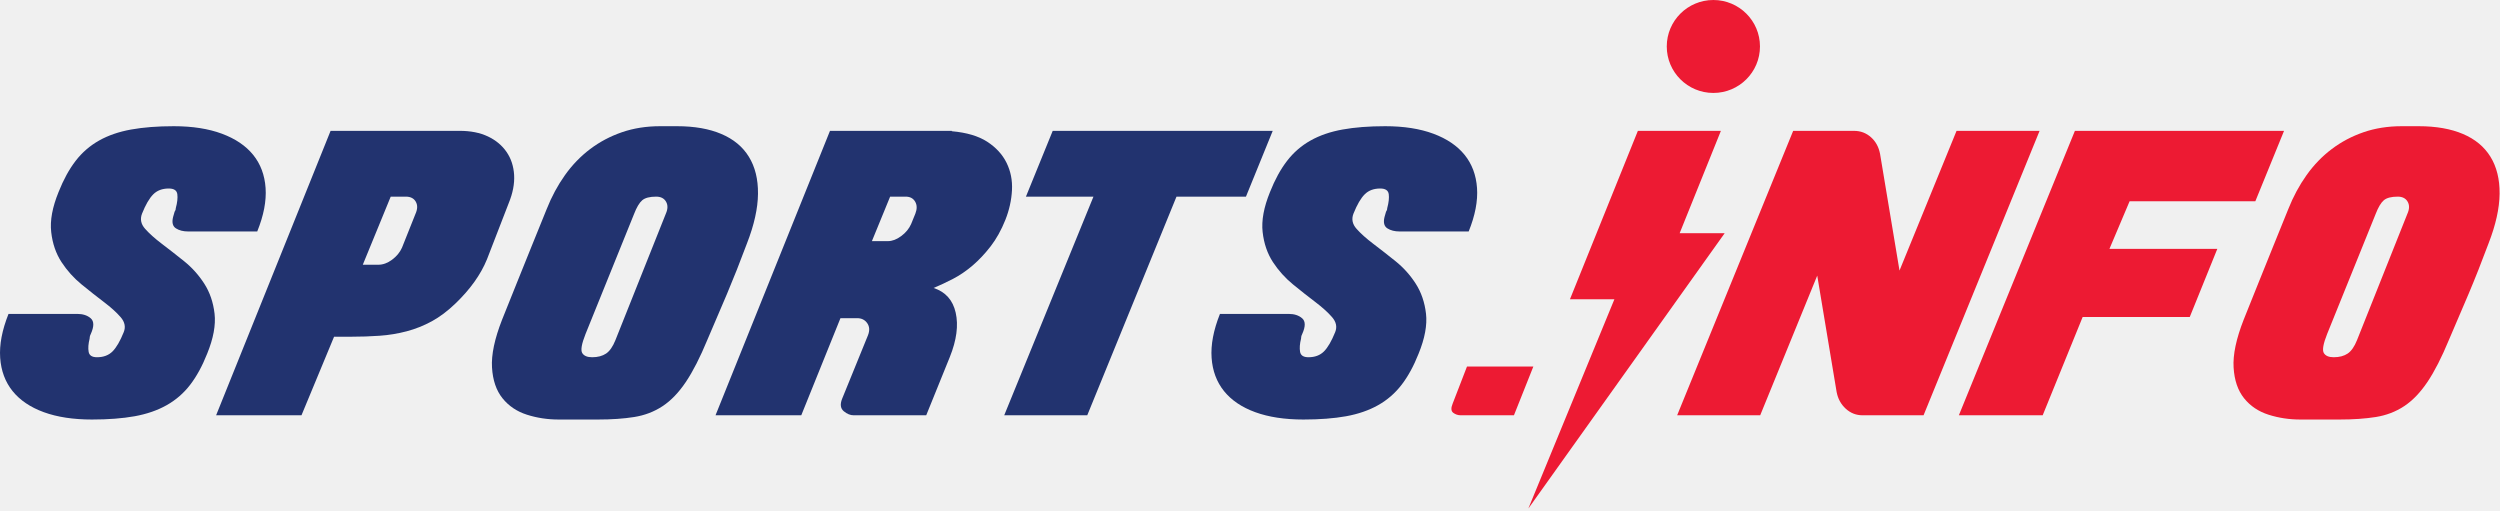
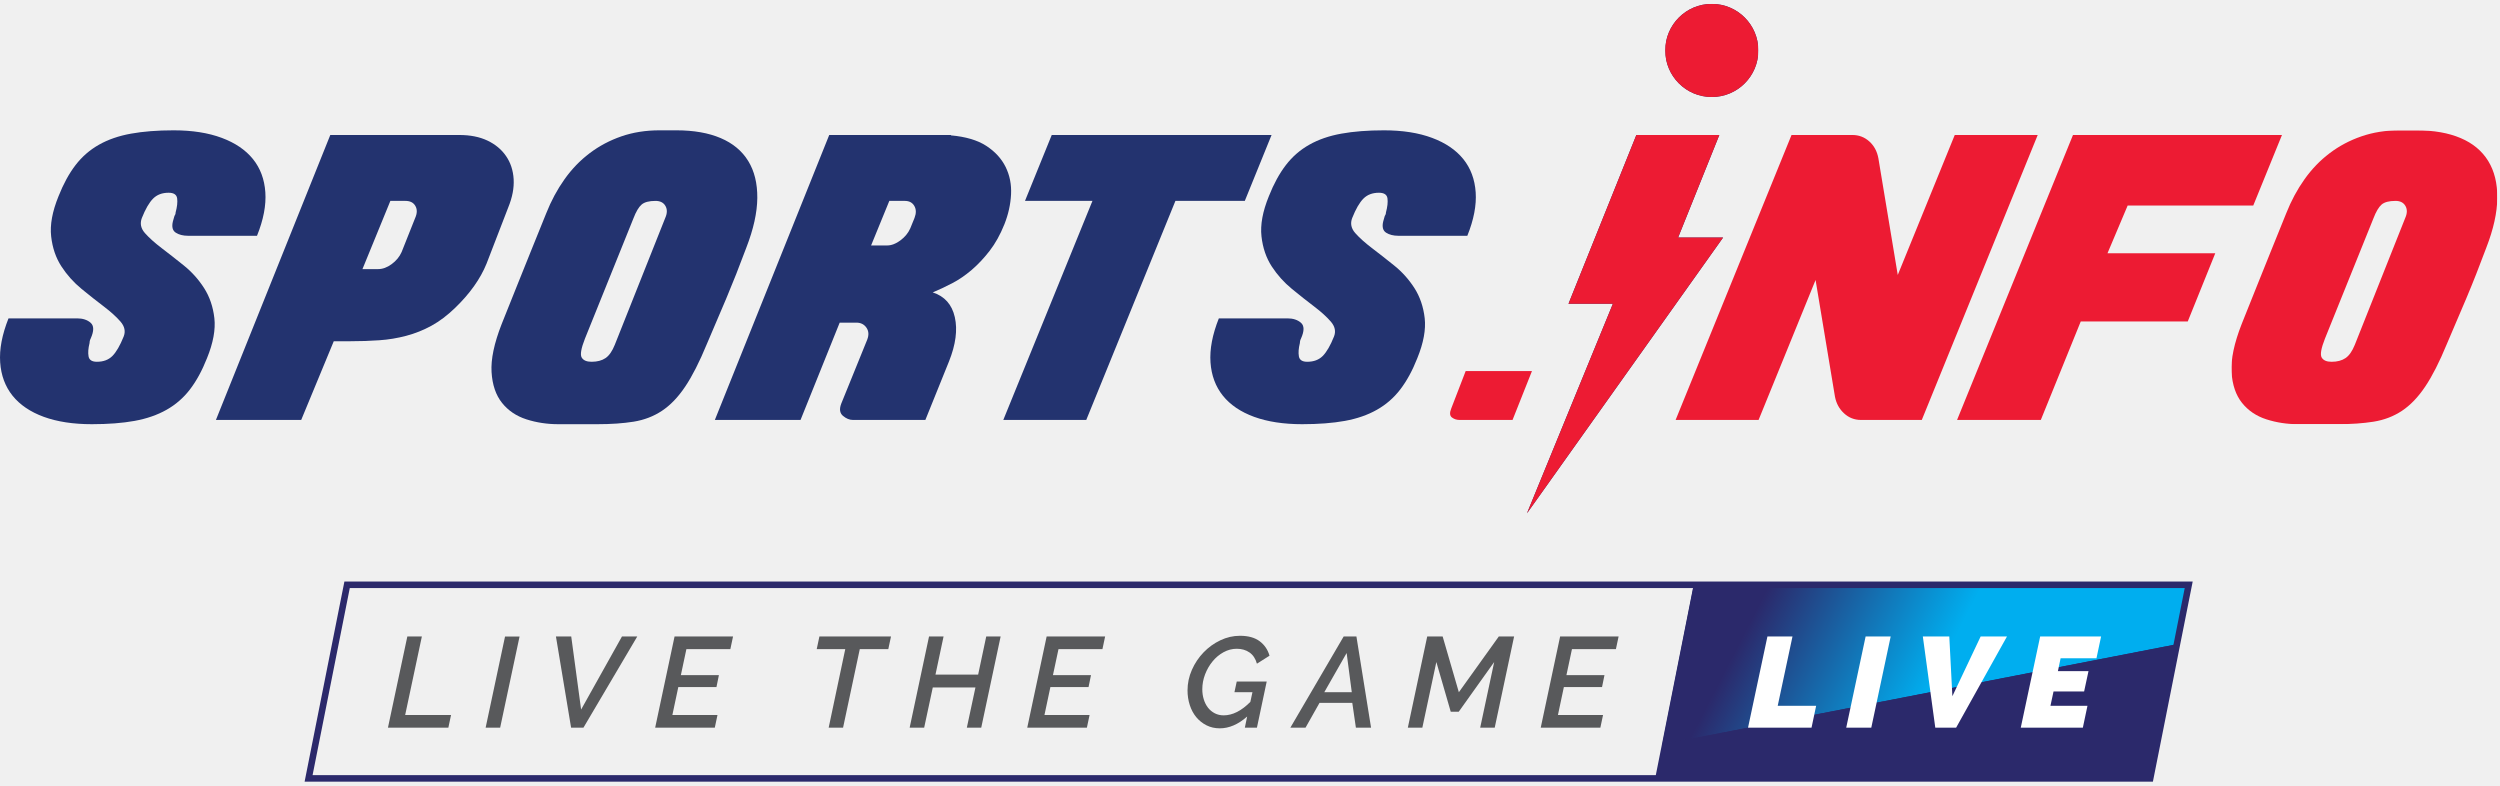
- <svg xmlns="http://www.w3.org/2000/svg" width="191px" height="39px" viewBox="0 0 191 39" version="1.1">
-   <g id="Page-1" stroke="none" stroke-width="1" fill="none" fill-rule="evenodd">
-     <g id="00-00-00-Home" transform="translate(-300, -7)" fill-rule="nonzero">
-       <g id="Header">
-         <g id="Logo" transform="translate(300, 7)">
-           <path d="M13.28,9.642 C14.703,9.642 15.928,9.834 16.956,10.216 C17.983,10.598 18.779,11.136 19.343,11.832 C19.905,12.528 20.222,13.371 20.291,14.364 C20.36,15.356 20.147,16.463 19.653,17.684 L14.377,17.684 C14.001,17.684 13.689,17.605 13.443,17.448 C13.195,17.29 13.121,17.004 13.221,16.591 C13.24,16.513 13.26,16.443 13.28,16.384 C13.299,16.323 13.319,16.255 13.339,16.177 C13.398,16.098 13.428,16.009 13.428,15.91 C13.547,15.477 13.586,15.117 13.547,14.832 C13.506,14.546 13.29,14.402 12.894,14.402 C12.4,14.402 12.005,14.55 11.708,14.848 C11.412,15.143 11.125,15.636 10.849,16.328 C10.69,16.742 10.77,17.128 11.087,17.482 C11.402,17.838 11.827,18.219 12.36,18.623 C12.894,19.027 13.462,19.473 14.066,19.956 C14.668,20.44 15.181,21.011 15.607,21.672 C16.032,22.334 16.293,23.099 16.393,23.968 C16.491,24.837 16.304,25.854 15.829,27.018 C15.454,27.967 15.019,28.761 14.525,29.403 C14.031,30.044 13.432,30.563 12.731,30.957 C12.03,31.352 11.215,31.633 10.285,31.802 C9.356,31.969 8.27,32.052 7.024,32.052 C5.601,32.052 4.376,31.865 3.348,31.491 C2.321,31.116 1.525,30.579 0.962,29.88 C0.399,29.181 0.083,28.332 0.013,27.338 C-0.056,26.341 0.156,25.223 0.651,23.982 L5.898,23.982 C6.332,23.982 6.678,24.095 6.935,24.321 C7.192,24.548 7.192,24.948 6.935,25.519 C6.896,25.598 6.871,25.666 6.861,25.726 C6.851,25.785 6.846,25.835 6.846,25.874 C6.748,26.268 6.723,26.603 6.772,26.88 C6.821,27.155 7.034,27.293 7.41,27.293 C7.904,27.293 8.299,27.145 8.596,26.85 C8.892,26.554 9.178,26.061 9.455,25.371 C9.613,24.978 9.534,24.598 9.218,24.232 C8.902,23.868 8.477,23.484 7.943,23.079 C7.41,22.676 6.841,22.228 6.238,21.735 C5.636,21.242 5.122,20.671 4.697,20.021 C4.272,19.369 4.01,18.606 3.912,17.729 C3.812,16.852 4,15.832 4.475,14.669 C4.85,13.724 5.285,12.929 5.779,12.289 C6.273,11.649 6.871,11.13 7.573,10.736 C8.274,10.342 9.09,10.062 10.019,9.895 C10.947,9.727 12.034,9.642 13.28,9.642" id="Path" fill="#22336F" />
-           <path d="M31.749,16.323 C31.906,15.969 31.912,15.663 31.764,15.408 C31.616,15.152 31.363,15.023 31.008,15.023 L29.851,15.023 L27.717,20.226 L28.903,20.226 C29.258,20.226 29.609,20.099 29.955,19.842 C30.301,19.586 30.553,19.28 30.711,18.925 L31.749,16.323 Z M35.129,9.997 C35.959,9.997 36.675,10.14 37.278,10.425 C37.881,10.712 38.355,11.106 38.701,11.609 C39.047,12.11 39.239,12.698 39.279,13.367 C39.318,14.038 39.18,14.757 38.864,15.526 L37.204,19.813 C36.73,20.976 35.928,22.099 34.802,23.182 C34.209,23.755 33.606,24.208 32.995,24.543 C32.381,24.878 31.738,25.135 31.067,25.312 C30.395,25.489 29.708,25.602 29.006,25.651 C28.305,25.701 27.569,25.726 26.798,25.726 L25.523,25.726 L23.033,31.728 L16.511,31.728 L25.257,9.997 L35.129,9.997 Z" id="Shape" fill="#22336F" />
-           <path d="M50.871,16.323 C51.028,15.969 51.033,15.663 50.885,15.408 C50.737,15.152 50.485,15.023 50.129,15.023 C49.635,15.023 49.28,15.117 49.063,15.303 C48.845,15.492 48.637,15.841 48.44,16.354 L44.734,25.519 C44.437,26.267 44.353,26.751 44.481,26.968 C44.61,27.185 44.862,27.293 45.238,27.293 C45.672,27.293 46.027,27.198 46.305,27.012 C46.582,26.825 46.819,26.485 47.016,25.992 L50.871,16.323 Z M51.731,9.642 C53.054,9.642 54.181,9.839 55.109,10.234 C56.039,10.628 56.741,11.209 57.214,11.978 C57.689,12.747 57.921,13.688 57.911,14.801 C57.901,15.916 57.619,17.181 57.067,18.6 C56.552,19.981 56.043,21.267 55.54,22.459 C55.037,23.652 54.536,24.819 54.043,25.962 C53.489,27.302 52.94,28.377 52.398,29.184 C51.854,29.993 51.261,30.61 50.619,31.032 C49.976,31.457 49.254,31.731 48.454,31.86 C47.654,31.988 46.73,32.052 45.682,32.052 L42.688,32.052 C41.838,32.052 41.029,31.93 40.257,31.683 C39.486,31.437 38.864,31.017 38.39,30.426 C37.915,29.836 37.648,29.052 37.589,28.076 C37.53,27.1 37.787,25.883 38.359,24.424 L39.486,21.616 C39.822,20.788 40.188,19.881 40.583,18.895 C40.978,17.911 41.374,16.935 41.769,15.969 C42.144,15.023 42.609,14.161 43.162,13.382 C43.716,12.603 44.358,11.938 45.089,11.387 C45.82,10.835 46.631,10.407 47.52,10.101 C48.41,9.795 49.378,9.642 50.425,9.642 L51.731,9.642 Z" id="Shape" fill="#22336F" />
-           <path d="M69.933,16.323 C70.071,15.969 70.067,15.663 69.918,15.408 C69.77,15.152 69.528,15.023 69.192,15.023 L68.006,15.023 L66.613,18.423 L67.829,18.423 C68.164,18.423 68.505,18.296 68.851,18.038 C69.196,17.783 69.449,17.477 69.607,17.123 L69.933,16.323 Z M72.72,10.026 C73.847,10.126 74.746,10.391 75.418,10.825 C76.089,11.26 76.584,11.796 76.9,12.436 C77.216,13.077 77.355,13.777 77.315,14.535 C77.275,15.294 77.107,16.048 76.811,16.797 C76.495,17.586 76.119,18.26 75.684,18.822 C75.249,19.384 74.79,19.871 74.306,20.286 C73.821,20.699 73.322,21.04 72.808,21.306 C72.295,21.571 71.801,21.804 71.326,22.001 C72.235,22.297 72.799,22.927 73.016,23.893 C73.233,24.859 73.085,25.982 72.571,27.264 L70.763,31.728 L65.219,31.728 C64.963,31.728 64.71,31.624 64.463,31.417 C64.216,31.21 64.172,30.899 64.33,30.486 L66.316,25.608 C66.454,25.253 66.435,24.947 66.257,24.692 C66.079,24.435 65.821,24.308 65.486,24.308 L64.211,24.308 L61.217,31.728 L54.666,31.728 L63.411,9.997 L72.72,9.997 L72.72,10.026 Z" id="Shape" fill="#22336F" />
-           <polygon id="Path" fill="#22336F" points="95.191 15.023 89.884 15.023 83.066 31.728 76.722 31.728 83.54 15.023 78.381 15.023 80.427 9.997 97.236 9.997" />
-           <path d="M105.833,9.642 C107.257,9.642 108.481,9.834 109.51,10.216 C110.537,10.598 111.333,11.136 111.896,11.832 C112.459,12.528 112.775,13.371 112.845,14.364 C112.914,15.356 112.7,16.463 112.207,17.684 L106.93,17.684 C106.554,17.684 106.243,17.605 105.997,17.448 C105.749,17.29 105.675,17.004 105.774,16.591 C105.794,16.513 105.813,16.443 105.833,16.384 C105.853,16.323 105.872,16.255 105.892,16.177 C105.951,16.098 105.982,16.009 105.982,15.91 C106.1,15.477 106.139,15.117 106.1,14.832 C106.06,14.546 105.843,14.402 105.448,14.402 C104.954,14.402 104.559,14.55 104.262,14.848 C103.965,15.143 103.679,15.636 103.402,16.328 C103.244,16.742 103.323,17.128 103.64,17.482 C103.955,17.838 104.38,18.219 104.914,18.623 C105.448,19.027 106.016,19.473 106.619,19.956 C107.221,20.44 107.735,21.011 108.161,21.672 C108.586,22.334 108.847,23.099 108.947,23.968 C109.045,24.837 108.857,25.854 108.382,27.018 C108.007,27.967 107.573,28.761 107.078,29.403 C106.585,30.044 105.986,30.563 105.284,30.957 C104.583,31.352 103.768,31.633 102.839,31.802 C101.91,31.969 100.823,32.052 99.578,32.052 C98.155,32.052 96.929,31.865 95.902,31.491 C94.874,31.116 94.079,30.579 93.515,29.88 C92.952,29.181 92.636,28.332 92.566,27.338 C92.497,26.341 92.71,25.223 93.204,23.982 L98.451,23.982 C98.885,23.982 99.231,24.095 99.488,24.321 C99.746,24.548 99.746,24.948 99.488,25.519 C99.449,25.598 99.424,25.666 99.415,25.726 C99.405,25.785 99.4,25.835 99.4,25.874 C99.301,26.268 99.277,26.603 99.326,26.88 C99.375,27.155 99.588,27.293 99.963,27.293 C100.458,27.293 100.852,27.145 101.149,26.85 C101.445,26.554 101.731,26.061 102.009,25.371 C102.167,24.978 102.087,24.598 101.772,24.232 C101.455,23.868 101.03,23.484 100.497,23.079 C99.963,22.676 99.395,22.228 98.792,21.735 C98.189,21.242 97.676,20.671 97.25,20.021 C96.826,19.369 96.564,18.606 96.465,17.729 C96.366,16.852 96.554,15.832 97.029,14.669 C97.403,13.724 97.838,12.929 98.333,12.289 C98.826,11.649 99.424,11.13 100.126,10.736 C100.828,10.342 101.643,10.062 102.573,9.895 C103.5,9.727 104.588,9.642 105.833,9.642" id="Path" fill="#22336F" />
-           <path d="M117.148,28.003 L115.665,31.728 L111.604,31.728 C111.387,31.728 111.194,31.664 111.026,31.536 C110.858,31.407 110.843,31.177 110.981,30.841 L112.078,28.003 L117.148,28.003 Z" id="Path" fill="#ED1A33" />
-           <path d="M155.824,9.998 L146.96,31.728 L142.305,31.728 C141.811,31.728 141.381,31.561 141.015,31.225 C140.65,30.891 140.417,30.466 140.319,29.953 L138.837,21.055 L134.479,31.728 L128.134,31.728 L136.998,9.998 L141.653,9.998 C142.147,9.998 142.577,10.16 142.943,10.486 C143.308,10.81 143.541,11.24 143.639,11.771 L145.122,20.671 L149.48,9.998 L155.824,9.998 Z" id="Path" fill="#ED1A33" />
-           <polygon id="Path" fill="#ED1A33" points="174.501 9.998 172.307 15.378 162.701 15.378 161.161 19.015 169.402 19.015 167.297 24.219 159.115 24.219 156.061 31.728 149.657 31.728 158.522 9.998" />
-           <path d="M183.928,16.323 C184.086,15.969 184.091,15.663 183.943,15.408 C183.795,15.152 183.542,15.023 183.187,15.023 C182.693,15.023 182.337,15.117 182.12,15.303 C181.902,15.492 181.694,15.841 181.497,16.354 L177.792,25.519 C177.494,26.267 177.41,26.751 177.539,26.968 C177.667,27.185 177.92,27.293 178.296,27.293 C178.729,27.293 179.085,27.198 179.362,27.012 C179.639,26.825 179.876,26.485 180.074,25.992 L183.928,16.323 Z M184.788,9.642 C186.111,9.642 187.239,9.839 188.167,10.234 C189.096,10.628 189.798,11.209 190.272,11.978 C190.746,12.747 190.979,13.688 190.969,14.801 C190.958,15.916 190.677,17.181 190.124,18.6 C189.61,19.981 189.101,21.267 188.598,22.459 C188.093,23.652 187.594,24.819 187.1,25.962 C186.547,27.302 185.998,28.377 185.455,29.184 C184.911,29.993 184.318,30.61 183.676,31.032 C183.033,31.457 182.312,31.731 181.512,31.86 C180.711,31.988 179.787,32.052 178.739,32.052 L175.746,32.052 C174.896,32.052 174.086,31.93 173.315,31.683 C172.544,31.437 171.921,31.017 171.447,30.426 C170.973,29.836 170.705,29.052 170.647,28.076 C170.588,27.1 170.845,25.883 171.417,24.424 L172.544,21.616 C172.88,20.788 173.246,19.881 173.641,18.895 C174.035,17.911 174.431,16.935 174.827,15.969 C175.202,15.023 175.666,14.161 176.22,13.382 C176.773,12.603 177.416,11.938 178.147,11.387 C178.878,10.835 179.688,10.407 180.578,10.101 C181.467,9.795 182.436,9.642 183.483,9.642 L184.788,9.642 Z" id="Shape" fill="#ED1A33" />
-           <path d="M130.901,6.75015599e-14 C128.935,6.75015599e-14 127.341,1.59 127.341,3.55 C127.341,5.511 128.935,7.101 130.901,7.101 C132.867,7.101 134.462,5.511 134.462,3.55 C134.462,1.59 132.867,6.75015599e-14 130.901,6.75015599e-14 L130.901,6.75015599e-14 Z M116.766,38.851 L123.34,22.864 L119.944,22.864 L125.134,9.996 L131.477,9.996 L128.325,17.817 L131.765,17.817 L116.766,38.851 Z" id="Shape" fill="#ED1A33" />
+ <svg xmlns="http://www.w3.org/2000/svg" xmlns:xlink="http://www.w3.org/1999/xlink" width="191px" height="60px" viewBox="0 0 191 60" version="1.1">
+   <defs>
+     <polygon id="path-1" points="0.01 0.096 20.322 0.096 20.322 22.548 0.01 22.548" />
+     <polygon id="path-3" points="0.188 0.255 7.302 0.255 7.302 7.369 0.188 7.369" />
+     <polygon id="path-5" points="0.035 0.255 17.715 0.255 17.715 39.178 0.035 39.178" />
+     <polygon id="path-7" points="2.658 0.009 0.25 12.201 39.564 4.552 40.48 0.009" />
+     <linearGradient x1="13.537%" y1="44.335%" x2="52.946%" y2="50.458%" id="linearGradient-9">
+       <stop stop-color="#2B296B" offset="0%" />
+       <stop stop-color="#00AEEF" offset="100%" />
+     </linearGradient>
+   </defs>
+   <g id="Home" stroke="none" stroke-width="1" fill="none" fill-rule="evenodd">
+     <g id="Asset-2">
+       <g id="Group-32" transform="translate(0, 0.042544)">
+         <path d="M13.267,9.914 C14.689,9.914 15.913,10.107 16.94,10.49 C17.967,10.872 18.762,11.412 19.325,12.109 C19.887,12.805 20.203,13.65 20.272,14.645 C20.341,15.639 20.128,16.748 19.635,17.971 L14.364,17.971 C13.988,17.971 13.677,17.892 13.431,17.735 C13.183,17.576 13.109,17.29 13.208,16.876 C13.228,16.798 13.248,16.727 13.267,16.669 C13.287,16.608 13.307,16.539 13.327,16.461 C13.385,16.383 13.416,16.293 13.416,16.195 C13.534,15.76 13.573,15.399 13.534,15.114 C13.494,14.827 13.277,14.683 12.883,14.683 C12.388,14.683 11.994,14.832 11.698,15.129 C11.401,15.426 11.114,15.92 10.838,16.613 C10.68,17.028 10.76,17.414 11.076,17.769 C11.391,18.125 11.816,18.507 12.349,18.912 C12.883,19.317 13.45,19.763 14.053,20.248 C14.654,20.732 15.167,21.304 15.593,21.967 C16.017,22.63 16.278,23.396 16.378,24.267 C16.476,25.137 16.289,26.156 15.815,27.322 C15.439,28.273 15.005,29.069 14.511,29.712 C14.018,30.354 13.42,30.874 12.719,31.268 C12.018,31.664 11.204,31.946 10.276,32.115 C9.348,32.282 8.262,32.366 7.018,32.366 C5.596,32.366 4.372,32.178 3.345,31.804 C2.318,31.428 1.524,30.89 0.96,30.19 C0.398,29.489 0.082,28.639 0.013,27.642 C-0.056,26.645 0.156,25.524 0.65,24.281 L5.892,24.281 C6.326,24.281 6.672,24.394 6.928,24.621 C7.185,24.848 7.185,25.248 6.928,25.821 C6.889,25.9 6.865,25.968 6.855,26.028 C6.845,26.087 6.84,26.137 6.84,26.176 C6.741,26.571 6.716,26.907 6.766,27.184 C6.815,27.459 7.028,27.597 7.403,27.597 C7.897,27.597 8.291,27.45 8.588,27.154 C8.884,26.857 9.169,26.363 9.447,25.672 C9.604,25.278 9.525,24.898 9.21,24.532 C8.894,24.167 8.469,23.782 7.936,23.376 C7.403,22.973 6.835,22.524 6.232,22.03 C5.63,21.536 5.117,20.964 4.693,20.312 C4.268,19.659 4.006,18.895 3.908,18.016 C3.809,17.137 3.996,16.116 4.471,14.951 C4.845,14.004 5.28,13.208 5.774,12.567 C6.267,11.925 6.865,11.406 7.566,11.011 C8.267,10.616 9.081,10.335 10.01,10.168 C10.937,10 12.023,9.914 13.267,9.914" id="Fill-1" fill="#23336F" />
+         <path d="M31.72,16.608 C31.877,16.254 31.882,15.947 31.734,15.691 C31.587,15.435 31.335,15.306 30.979,15.306 L29.824,15.306 L27.691,20.518 L28.876,20.518 C29.232,20.518 29.582,20.391 29.928,20.134 C30.274,19.877 30.525,19.571 30.683,19.215 L31.72,16.608 Z M35.096,10.271 C35.926,10.271 36.641,10.414 37.244,10.699 C37.846,10.986 38.32,11.381 38.665,11.885 C39.011,12.387 39.203,12.976 39.243,13.647 C39.282,14.318 39.144,15.039 38.828,15.81 L37.17,20.105 C36.696,21.27 35.896,22.395 34.77,23.48 C34.178,24.054 33.575,24.508 32.964,24.843 C32.351,25.179 31.709,25.436 31.038,25.613 C30.367,25.791 29.681,25.905 28.98,25.953 C28.279,26.003 27.544,26.028 26.773,26.028 L25.5,26.028 L23.012,32.041 L16.496,32.041 L25.234,10.271 L35.096,10.271 Z" id="Fill-3" fill="#23336F" />
+         <path d="M50.824,16.608 C50.982,16.254 50.987,15.947 50.839,15.691 C50.691,15.435 50.439,15.306 50.083,15.306 C49.59,15.306 49.235,15.4 49.018,15.587 C48.8,15.775 48.592,16.125 48.395,16.639 L44.693,25.821 C44.397,26.571 44.313,27.055 44.441,27.272 C44.569,27.49 44.821,27.597 45.197,27.597 C45.631,27.597 45.986,27.503 46.262,27.316 C46.539,27.129 46.776,26.788 46.973,26.294 L50.824,16.608 Z M51.683,9.914 C53.006,9.914 54.131,10.112 55.059,10.507 C55.987,10.902 56.689,11.485 57.162,12.255 C57.637,13.026 57.868,13.968 57.858,15.083 C57.848,16.2 57.567,17.468 57.015,18.889 C56.5,20.272 55.992,21.561 55.489,22.755 C54.986,23.95 54.486,25.119 53.993,26.265 C53.44,27.607 52.892,28.684 52.35,29.493 C51.807,30.303 51.214,30.921 50.572,31.344 C49.931,31.77 49.209,32.044 48.41,32.174 C47.611,32.302 46.687,32.366 45.641,32.366 L42.65,32.366 C41.8,32.366 40.991,32.243 40.221,31.996 C39.45,31.749 38.828,31.329 38.355,30.737 C37.881,30.145 37.614,29.36 37.555,28.383 C37.496,27.405 37.752,26.186 38.324,24.724 L39.45,21.911 C39.786,21.081 40.151,20.173 40.546,19.185 C40.94,18.199 41.336,17.221 41.731,16.254 C42.106,15.306 42.57,14.442 43.123,13.662 C43.676,12.881 44.318,12.215 45.048,11.663 C45.779,11.11 46.589,10.681 47.477,10.374 C48.366,10.068 49.332,9.914 50.379,9.914 L51.683,9.914 Z" id="Fill-5" fill="#23336F" />
+         <path d="M69.869,16.608 C70.007,16.254 70.002,15.947 69.854,15.691 C69.706,15.435 69.464,15.306 69.129,15.306 L67.944,15.306 L66.551,18.711 L67.767,18.711 C68.101,18.711 68.442,18.584 68.787,18.327 C69.133,18.07 69.385,17.764 69.543,17.409 L69.869,16.608 Z M72.653,10.3 C73.779,10.4 74.677,10.666 75.349,11.1 C76.019,11.535 76.513,12.073 76.83,12.714 C77.145,13.355 77.284,14.057 77.244,14.817 C77.204,15.577 77.037,16.333 76.74,17.083 C76.424,17.873 76.049,18.549 75.615,19.112 C75.181,19.675 74.722,20.163 74.238,20.578 C73.753,20.992 73.255,21.334 72.742,21.6 C72.229,21.866 71.735,22.099 71.261,22.296 C72.169,22.592 72.732,23.224 72.949,24.192 C73.166,25.159 73.018,26.284 72.504,27.569 L70.698,32.041 L65.16,32.041 C64.903,32.041 64.651,31.937 64.404,31.73 C64.157,31.522 64.113,31.21 64.271,30.797 L66.255,25.909 C66.393,25.554 66.374,25.248 66.196,24.992 C66.018,24.734 65.761,24.607 65.426,24.607 L64.152,24.607 L61.161,32.041 L54.615,32.041 L63.353,10.271 L72.653,10.271 L72.653,10.3 Z" id="Fill-7" fill="#23336F" />
+         <polygon id="Fill-9" fill="#23336F" points="95.103 15.306 89.802 15.306 82.99 32.041 76.652 32.041 83.463 15.306 78.309 15.306 80.353 10.271 97.147 10.271" />
+         <path d="M105.736,9.914 C107.158,9.914 108.382,10.107 109.409,10.49 C110.436,10.872 111.231,11.412 111.794,12.109 C112.356,12.805 112.672,13.65 112.742,14.645 C112.81,15.639 112.597,16.748 112.104,17.971 L106.833,17.971 C106.457,17.971 106.146,17.892 105.899,17.735 C105.652,17.576 105.578,17.29 105.677,16.876 C105.697,16.798 105.717,16.727 105.736,16.669 C105.756,16.608 105.776,16.539 105.795,16.461 C105.854,16.383 105.885,16.293 105.885,16.195 C106.003,15.76 106.042,15.399 106.003,15.114 C105.963,14.827 105.746,14.683 105.351,14.683 C104.858,14.683 104.463,14.832 104.167,15.129 C103.87,15.426 103.584,15.92 103.308,16.613 C103.149,17.028 103.228,17.414 103.545,17.769 C103.86,18.125 104.285,18.507 104.818,18.912 C105.351,19.317 105.919,19.763 106.522,20.248 C107.123,20.732 107.636,21.304 108.062,21.967 C108.486,22.63 108.747,23.396 108.847,24.267 C108.945,25.137 108.758,26.156 108.283,27.322 C107.909,28.273 107.474,29.069 106.98,29.712 C106.487,30.354 105.889,30.874 105.188,31.268 C104.488,31.664 103.673,31.946 102.744,32.115 C101.816,32.282 100.731,32.366 99.487,32.366 C98.065,32.366 96.841,32.178 95.814,31.804 C94.787,31.428 93.993,30.89 93.429,30.19 C92.867,29.489 92.551,28.639 92.482,27.642 C92.413,26.645 92.625,25.524 93.119,24.281 L98.361,24.281 C98.795,24.281 99.141,24.394 99.397,24.621 C99.654,24.848 99.654,25.248 99.397,25.821 C99.358,25.9 99.333,25.968 99.324,26.028 C99.314,26.087 99.309,26.137 99.309,26.176 C99.21,26.571 99.186,26.907 99.235,27.184 C99.284,27.459 99.497,27.597 99.872,27.597 C100.366,27.597 100.76,27.45 101.057,27.154 C101.353,26.857 101.639,26.363 101.916,25.672 C102.073,25.278 101.994,24.898 101.678,24.532 C101.363,24.167 100.938,23.782 100.405,23.376 C99.872,22.973 99.304,22.524 98.702,22.03 C98.099,21.536 97.586,20.964 97.161,20.312 C96.737,19.659 96.475,18.895 96.377,18.016 C96.278,17.137 96.466,16.116 96.94,14.951 C97.314,14.004 97.749,13.208 98.243,12.567 C98.736,11.925 99.333,11.406 100.035,11.011 C100.736,10.616 101.55,10.335 102.479,10.168 C103.406,10 104.492,9.914 105.736,9.914" id="Fill-11" fill="#23336F" />
+         <path d="M117.041,28.309 L115.559,32.041 L111.502,32.041 C111.285,32.041 111.092,31.977 110.924,31.849 C110.757,31.719 110.742,31.489 110.88,31.152 L111.976,28.309 L117.041,28.309 Z" id="Fill-13" fill="#ED1B33" />
+         <path d="M155.681,10.271 L146.825,32.041 L142.175,32.041 C141.681,32.041 141.251,31.873 140.886,31.537 C140.521,31.202 140.289,30.777 140.191,30.263 L138.71,21.349 L134.356,32.041 L128.017,32.041 L136.873,10.271 L141.524,10.271 C142.017,10.271 142.446,10.433 142.812,10.76 C143.177,11.085 143.409,11.515 143.508,12.048 L144.989,20.964 L149.343,10.271 L155.681,10.271 Z" id="Fill-15" fill="#ED1B33" />
+         <polygon id="Fill-17" fill="#ED1B33" points="174.342 10.271 172.149 15.661 162.553 15.661 161.013 19.305 169.247 19.305 167.144 24.518 158.969 24.518 155.918 32.041 149.52 32.041 158.376 10.271" />
+         <g id="Group-21" transform="translate(170.472, 9.817757)">
+           <mask id="mask-2" fill="white">
+             <use xlink:href="#path-1" />
+           </mask>
+           <g id="Clip-20" />
+           <path d="M13.288,6.791 C13.446,6.436 13.451,6.129 13.302,5.873 C13.155,5.617 12.903,5.488 12.547,5.488 C12.054,5.488 11.698,5.582 11.481,5.769 C11.264,5.958 11.056,6.307 10.859,6.821 L7.157,16.003 C6.86,16.753 6.776,17.237 6.905,17.455 C7.033,17.672 7.285,17.78 7.661,17.78 C8.094,17.78 8.449,17.685 8.726,17.498 C9.003,17.311 9.24,16.97 9.438,16.477 L13.288,6.791 Z M14.147,0.096 C15.469,0.096 16.595,0.294 17.523,0.69 C18.451,1.084 19.152,1.667 19.626,2.438 C20.1,3.208 20.332,4.151 20.322,5.265 C20.311,6.382 20.031,7.65 19.478,9.072 C18.964,10.454 18.456,11.743 17.953,12.937 C17.449,14.132 16.95,15.301 16.456,16.447 C15.904,17.79 15.356,18.866 14.814,19.675 C14.271,20.485 13.677,21.103 13.036,21.527 C12.394,21.952 11.673,22.227 10.873,22.356 C10.074,22.484 9.151,22.548 8.104,22.548 L5.113,22.548 C4.264,22.548 3.454,22.426 2.684,22.178 C1.914,21.932 1.292,21.512 0.818,20.919 C0.345,20.327 0.077,19.542 0.018,18.565 C-0.04,17.587 0.216,16.368 0.788,14.906 L1.914,12.093 C2.25,11.263 2.615,10.355 3.01,9.367 C3.404,8.381 3.799,7.404 4.195,6.436 C4.569,5.488 5.034,4.624 5.587,3.844 C6.139,3.063 6.781,2.397 7.512,1.845 C8.242,1.292 9.052,0.863 9.941,0.557 C10.829,0.251 11.797,0.096 12.843,0.096 L14.147,0.096 Z" id="Fill-19" fill="#ED1B33" mask="url(#mask-2)" />
        </g>
+         <polygon id="Fill-22" fill="#23336F" points="116.659 39.177 123.227 23.161 119.834 23.161 125.019 10.269 131.356 10.269 128.207 18.104 131.644 18.104" />
+         <g id="Group-26" transform="translate(127.0358, 0)">
+           <mask id="mask-4" fill="white">
+             <use xlink:href="#path-3" />
+           </mask>
+           <g id="Clip-25" />
+           <path d="M7.302,3.812 C7.302,5.776 5.709,7.369 3.745,7.369 C1.781,7.369 0.188,5.776 0.188,3.812 C0.188,1.848 1.781,0.255 3.745,0.255 C5.709,0.255 7.302,1.848 7.302,3.812" id="Fill-24" fill="#23336F" mask="url(#mask-4)" />
+         </g>
+         <g id="Group-29" transform="translate(116.6231, 0)">
+           <mask id="mask-6" fill="white">
+             <use xlink:href="#path-5" />
+           </mask>
+           <g id="Clip-28" />
+           <path d="M14.158,0.255 C12.194,0.255 10.601,1.848 10.601,3.812 C10.601,5.776 12.194,7.369 14.158,7.369 C16.122,7.369 17.715,5.776 17.715,3.812 C17.715,1.848 16.122,0.255 14.158,0.255 L14.158,0.255 Z M0.035,39.178 L6.604,23.161 L3.211,23.161 L8.396,10.269 L14.733,10.269 L11.584,18.104 L15.021,18.104 L0.035,39.178 Z" id="Fill-27" fill="#ED1B33" mask="url(#mask-6)" />
+         </g>
+         <polygon id="Fill-30" fill="#2B296B" points="164.276 59.427 126.454 59.427 129.396 44.635 167.218 44.635" />
+       </g>
+       <g id="Group-35" transform="translate(126.7383, 44.66871)">
+         <mask id="mask-8" fill="white">
+           <use xlink:href="#path-7" />
+         </mask>
+         <g id="Clip-34" />
+         <polygon id="Fill-33" fill="url(#linearGradient-9)" mask="url(#mask-8)" points="2.658 0.009 0.25 12.201 39.564 4.552 40.48 0.009" />
+       </g>
+       <g id="Group-68" transform="translate(23.50312, 44.66871)">
+         <polygon id="Stroke-36" stroke="#2B296B" stroke-width="0.5" points="140.773 14.801 0.073 14.801 3.015 0.009 143.715 0.009" />
+         <polygon id="Fill-38" fill="#58595B" points="7.618 3.955 8.728 3.955 7.452 9.955 10.957 9.955 10.751 10.927 6.136 10.927" />
+         <polygon id="Fill-40" fill="#58595B" points="15.081 3.965 16.191 3.965 14.708 10.927 13.599 10.927" />
+         <polygon id="Fill-42" fill="#58595B" points="18.97 3.955 20.139 3.955 20.894 9.542 24.017 3.955 25.186 3.955 21.071 10.927 20.129 10.927" />
+         <polygon id="Fill-44" fill="#58595B" points="28.034 3.955 32.502 3.955 32.295 4.927 28.937 4.927 28.515 6.91 31.421 6.91 31.235 7.824 28.319 7.824 27.867 9.955 31.313 9.955 31.107 10.927 26.551 10.927" />
+         <polygon id="Fill-46" fill="#58595B" points="41.074 4.927 38.894 4.927 39.1 3.955 44.57 3.955 44.363 4.927 42.184 4.927 40.907 10.927 39.807 10.927" />
+         <polygon id="Fill-48" fill="#58595B" points="47.476 3.955 48.586 3.955 47.967 6.871 51.227 6.871 51.846 3.955 52.946 3.955 51.463 10.927 50.363 10.927 51.021 7.853 47.761 7.853 47.103 10.927 45.994 10.927" />
+         <polygon id="Fill-50" fill="#58595B" points="56.461 3.955 60.929 3.955 60.723 4.927 57.365 4.927 56.942 6.91 59.849 6.91 59.662 7.824 56.746 7.824 56.294 9.955 59.741 9.955 59.535 10.927 54.978 10.927" />
+         <path d="M71.78,10.073 C71.099,10.675 70.402,10.976 69.688,10.976 C69.315,10.976 68.976,10.899 68.672,10.745 C68.368,10.591 68.107,10.383 67.891,10.122 C67.675,9.86 67.51,9.552 67.396,9.198 C67.281,8.845 67.224,8.472 67.224,8.079 C67.224,7.536 67.335,7.012 67.558,6.508 C67.78,6.004 68.078,5.559 68.451,5.172 C68.824,4.786 69.251,4.478 69.733,4.249 C70.214,4.02 70.713,3.905 71.23,3.905 C71.865,3.905 72.367,4.045 72.738,4.323 C73.107,4.601 73.358,4.97 73.488,5.428 L72.526,6.037 C72.421,5.657 72.233,5.372 71.962,5.182 C71.69,4.992 71.364,4.897 70.984,4.897 C70.631,4.897 70.294,4.986 69.973,5.162 C69.652,5.339 69.372,5.573 69.134,5.865 C68.895,6.156 68.705,6.487 68.564,6.856 C68.423,7.227 68.353,7.604 68.353,7.991 C68.353,8.266 68.39,8.524 68.466,8.766 C68.541,9.009 68.649,9.22 68.79,9.4 C68.931,9.58 69.102,9.722 69.306,9.827 C69.508,9.931 69.734,9.984 69.983,9.984 C70.664,9.984 71.345,9.64 72.025,8.953 L72.183,8.217 L70.808,8.217 L70.984,7.401 L73.273,7.401 L72.526,10.927 L71.603,10.927 L71.78,10.073 Z" id="Fill-52" fill="#58595B" />
+         <path d="M79.773,8.217 L79.38,5.222 L77.672,8.217 L79.773,8.217 Z M79.155,3.955 L80.127,3.955 L81.246,10.927 L80.087,10.927 L79.812,9.031 L77.308,9.031 L76.238,10.927 L75.079,10.927 L79.155,3.955 Z" id="Fill-54" fill="#58595B" />
+         <polygon id="Fill-56" fill="#58595B" points="85.537 3.955 86.715 3.955 87.953 8.217 91.007 3.955 92.175 3.955 90.693 10.927 89.583 10.927 90.653 5.909 87.943 9.709 87.334 9.709 86.234 5.909 85.164 10.927 84.055 10.927" />
+         <polygon id="Fill-58" fill="#58595B" points="95.691 3.955 100.159 3.955 99.952 4.927 96.594 4.927 96.172 6.91 99.079 6.91 98.892 7.824 95.976 7.824 95.524 9.955 98.97 9.955 98.764 10.927 94.208 10.927" />
+         <polygon id="Fill-60" fill="#FFFFFF" points="111.529 3.955 113.444 3.955 112.314 9.257 115.25 9.257 114.897 10.927 110.046 10.927" />
+         <polygon id="Fill-62" fill="#FFFFFF" points="119.031 3.955 120.946 3.955 119.463 10.927 117.548 10.927" />
+         <polygon id="Fill-64" fill="#FFFFFF" points="123.401 3.955 125.423 3.955 125.659 8.521 127.82 3.955 129.832 3.955 125.944 10.927 124.353 10.927" />
+         <polygon id="Fill-66" fill="#FFFFFF" points="132.366 3.955 137.021 3.955 136.667 5.624 133.927 5.624 133.721 6.606 136.058 6.606 135.724 8.158 133.387 8.158 133.151 9.257 135.979 9.257 135.626 10.927 130.883 10.927" />
      </g>
    </g>
  </g>
</svg>
